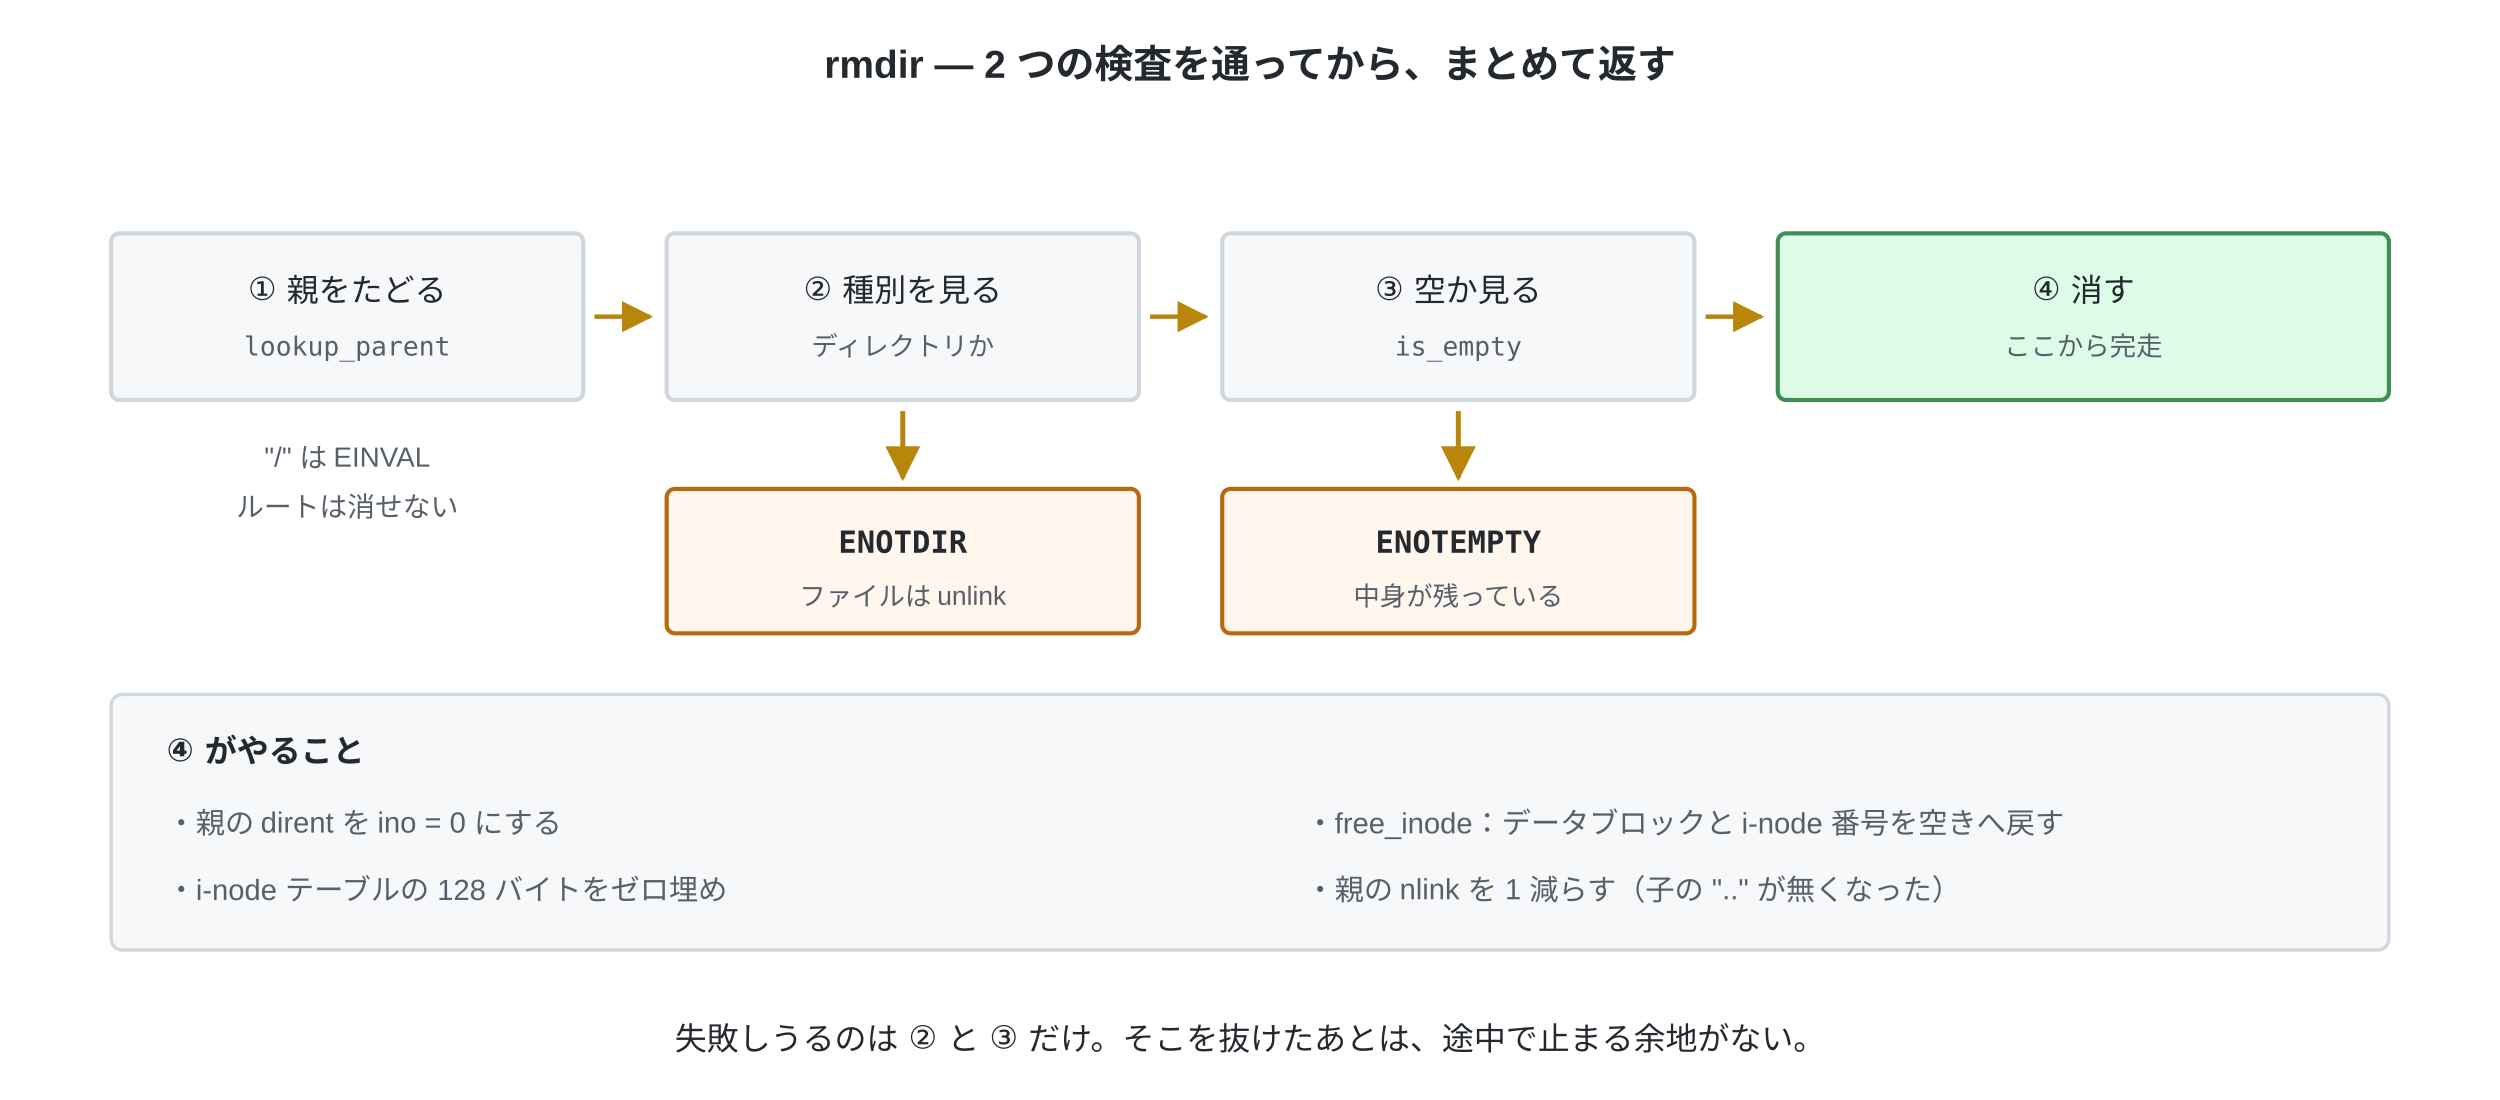
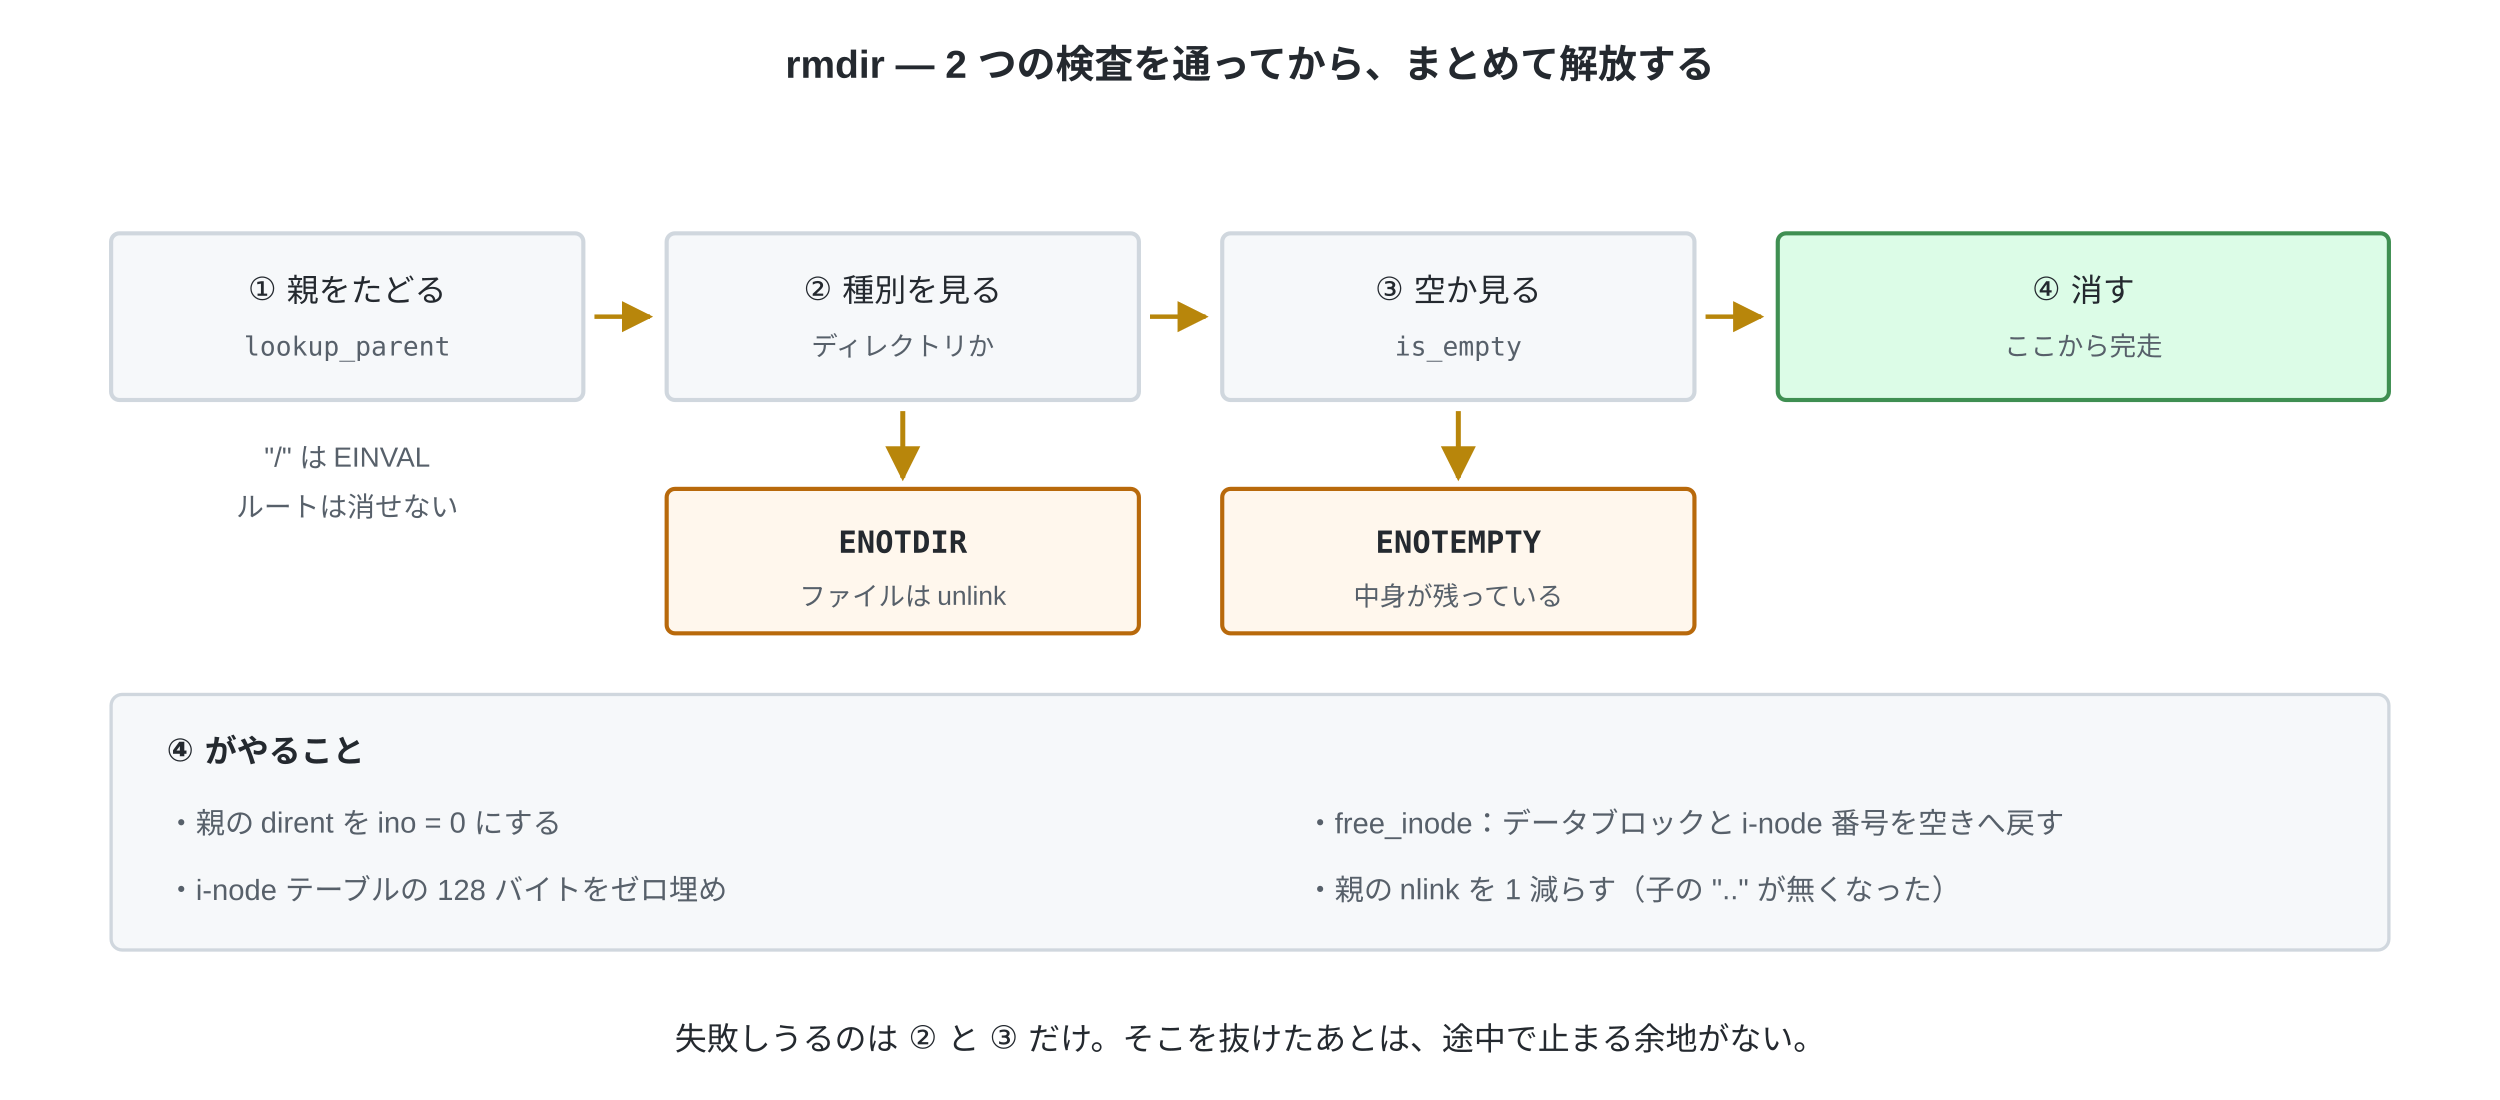
<svg xmlns="http://www.w3.org/2000/svg" width="900" height="396" viewBox="0 0 900 396" role="img" font-family="Helvetica Neue, Arial, Hiragino Sans, Noto Sans JP, sans-serif">
  <rect x="0" y="0" width="900" height="396" fill="#ffffff" />
  <defs>
    <marker id="a" viewBox="0 0 10 10" refX="9" refY="5" markerWidth="7" markerHeight="7" orient="auto-start-reverse">
      <path d="M 0 0 L 10 5 L 0 10 z" fill="#b8860b" />
    </marker>
  </defs>
-   <text x="450" y="28" font-size="14" fill="#24292f" text-anchor="middle" font-family="Helvetica Neue, Arial, Hiragino Sans, Noto Sans JP, sans-serif" font-weight="bold">rmdir — 2 つの検査を通ってから、まとめて返す</text>
+   <text x="450" y="28" font-size="14" fill="#24292f" text-anchor="middle" font-family="Helvetica Neue, Arial, Hiragino Sans, Noto Sans JP, sans-serif" font-weight="bold">rmdir — 2 つの検査を通ってから、まとめて解放する</text>
  <rect x="40" y="84" width="170" height="60" rx="3" fill="#f6f8fa" stroke="#d0d7de" stroke-width="1.5" />
  <text x="125" y="108" font-size="11.5" fill="#24292f" text-anchor="middle" font-family="Helvetica Neue, Arial, Hiragino Sans, Noto Sans JP, sans-serif" font-weight="normal">① 親をたどる</text>
  <text x="125" y="128" font-size="9.5" fill="#57606a" text-anchor="middle" font-family="SFMono-Regular, Menlo, Consolas, monospace" font-weight="normal">lookup_parent</text>
  <rect x="240" y="84" width="170" height="60" rx="3" fill="#f6f8fa" stroke="#d0d7de" stroke-width="1.5" />
  <text x="325" y="108" font-size="11.5" fill="#24292f" text-anchor="middle" font-family="Helvetica Neue, Arial, Hiragino Sans, Noto Sans JP, sans-serif" font-weight="normal">② 種別を見る</text>
  <text x="325" y="128" font-size="9.5" fill="#57606a" text-anchor="middle" font-family="SFMono-Regular, Menlo, Consolas, monospace" font-weight="normal">ディレクトリか</text>
  <rect x="440" y="84" width="170" height="60" rx="3" fill="#f6f8fa" stroke="#d0d7de" stroke-width="1.5" />
  <text x="525" y="108" font-size="11.5" fill="#24292f" text-anchor="middle" font-family="Helvetica Neue, Arial, Hiragino Sans, Noto Sans JP, sans-serif" font-weight="normal">③ 空か見る</text>
  <text x="525" y="128" font-size="9.5" fill="#57606a" text-anchor="middle" font-family="SFMono-Regular, Menlo, Consolas, monospace" font-weight="normal">is_empty</text>
  <rect x="640" y="84" width="220" height="60" rx="3" fill="#dcfce7" stroke="#3f8f52" stroke-width="1.5" />
  <text x="750" y="108" font-size="11.5" fill="#24292f" text-anchor="middle" font-family="Helvetica Neue, Arial, Hiragino Sans, Noto Sans JP, sans-serif" font-weight="normal">④ 消す</text>
  <text x="750" y="128" font-size="9.5" fill="#57606a" text-anchor="middle" font-family="SFMono-Regular, Menlo, Consolas, monospace" font-weight="normal">ここから完走</text>
  <path d="M 214 114 L 234 114" stroke="#b8860b" stroke-width="1.6" fill="none" marker-end="url(#a)" />
  <path d="M 414 114 L 434 114" stroke="#b8860b" stroke-width="1.6" fill="none" marker-end="url(#a)" />
  <path d="M 614 114 L 634 114" stroke="#b8860b" stroke-width="1.6" fill="none" marker-end="url(#a)" />
  <text x="125" y="168" font-size="10" fill="#57606a" text-anchor="middle" font-family="Helvetica Neue, Arial, Hiragino Sans, Noto Sans JP, sans-serif" font-weight="normal">"/" は EINVAL</text>
  <text x="125" y="186" font-size="10" fill="#57606a" text-anchor="middle" font-family="Helvetica Neue, Arial, Hiragino Sans, Noto Sans JP, sans-serif" font-weight="normal">ルートは消せない</text>
  <path d="M 325 148 l 0 24" stroke="#b8860b" stroke-width="1.8" fill="none" marker-end="url(#a)" />
  <rect x="240" y="176" width="170" height="52" rx="3" fill="#fff7ed" stroke="#b8690b" stroke-width="1.5" />
  <text x="325" y="199" font-size="11" fill="#24292f" text-anchor="middle" font-family="SFMono-Regular, Menlo, Consolas, monospace" font-weight="bold">ENOTDIR</text>
  <text x="325" y="218" font-size="9.5" fill="#57606a" text-anchor="middle" font-family="Helvetica Neue, Arial, Hiragino Sans, Noto Sans JP, sans-serif" font-weight="normal">ファイルは unlink</text>
  <path d="M 525 148 l 0 24" stroke="#b8860b" stroke-width="1.8" fill="none" marker-end="url(#a)" />
  <rect x="440" y="176" width="170" height="52" rx="3" fill="#fff7ed" stroke="#b8690b" stroke-width="1.5" />
  <text x="525" y="199" font-size="11" fill="#24292f" text-anchor="middle" font-family="SFMono-Regular, Menlo, Consolas, monospace" font-weight="bold">ENOTEMPTY</text>
  <text x="525" y="218" font-size="9.5" fill="#57606a" text-anchor="middle" font-family="Helvetica Neue, Arial, Hiragino Sans, Noto Sans JP, sans-serif" font-weight="normal">中身が残っている</text>
  <rect x="40" y="250" width="820" height="92" rx="4" fill="#f6f8fa" stroke="#d0d7de" stroke-width="1.2" />
  <text x="60" y="274" font-size="11.5" fill="#24292f" text-anchor="start" font-family="Helvetica Neue, Arial, Hiragino Sans, Noto Sans JP, sans-serif" font-weight="bold">④ がやること</text>
  <text x="60" y="300" font-size="10.5" fill="#57606a" text-anchor="start" font-family="Helvetica Neue, Arial, Hiragino Sans, Noto Sans JP, sans-serif" font-weight="normal">・親の dirent を ino = 0 にする</text>
  <text x="470" y="300" font-size="10.5" fill="#57606a" text-anchor="start" font-family="Helvetica Neue, Arial, Hiragino Sans, Noto Sans JP, sans-serif" font-weight="normal">・free_inode：データブロックと i-node 番号を空きへ戻す</text>
  <text x="60" y="324" font-size="10.5" fill="#57606a" text-anchor="start" font-family="Helvetica Neue, Arial, Hiragino Sans, Noto Sans JP, sans-serif" font-weight="normal">・i-node テーブルの 128 バイトをゼロ埋め</text>
  <text x="470" y="324" font-size="10.5" fill="#57606a" text-anchor="start" font-family="Helvetica Neue, Arial, Hiragino Sans, Noto Sans JP, sans-serif" font-weight="normal">・親の nlink を 1 減らす（子の ".." が無くなった）</text>
  <text x="450" y="378" font-size="11.5" fill="#24292f" text-anchor="middle" font-family="Helvetica Neue, Arial, Hiragino Sans, Noto Sans JP, sans-serif" font-weight="normal">失敗しうるのは ② と ③ だけ。そこを抜けたあとは、途中で止まる余地がない。</text>
</svg>
